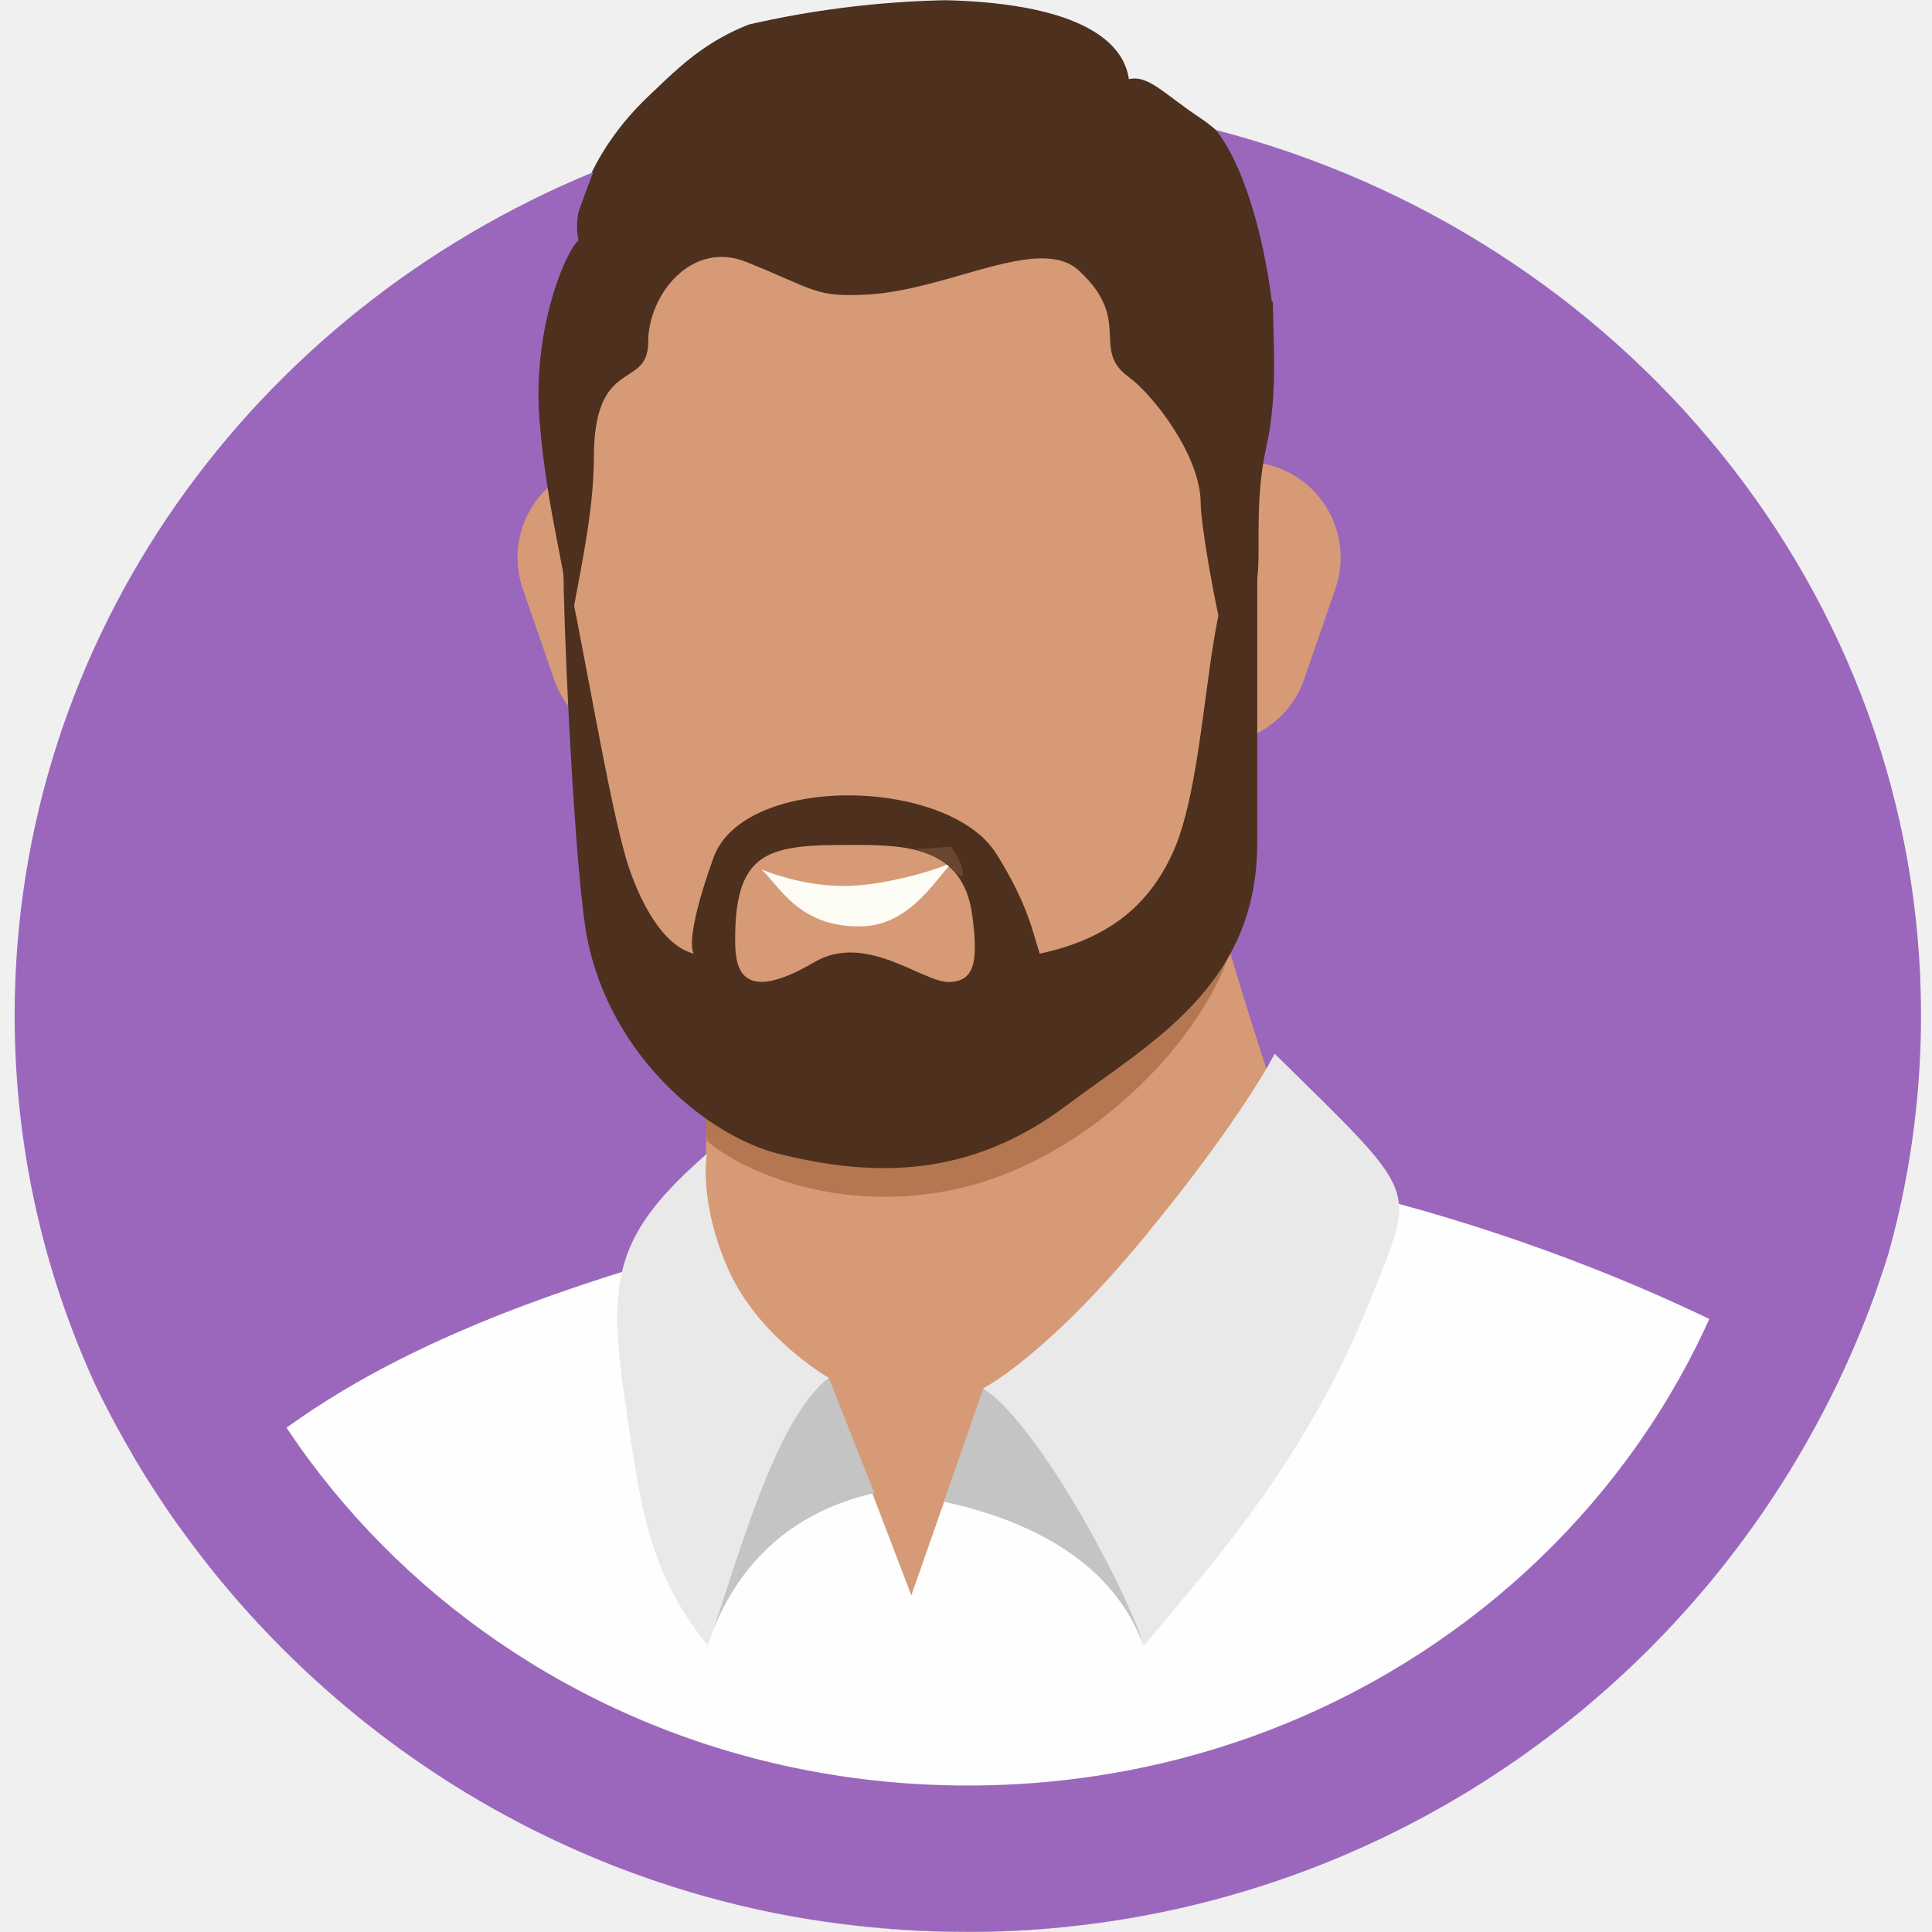
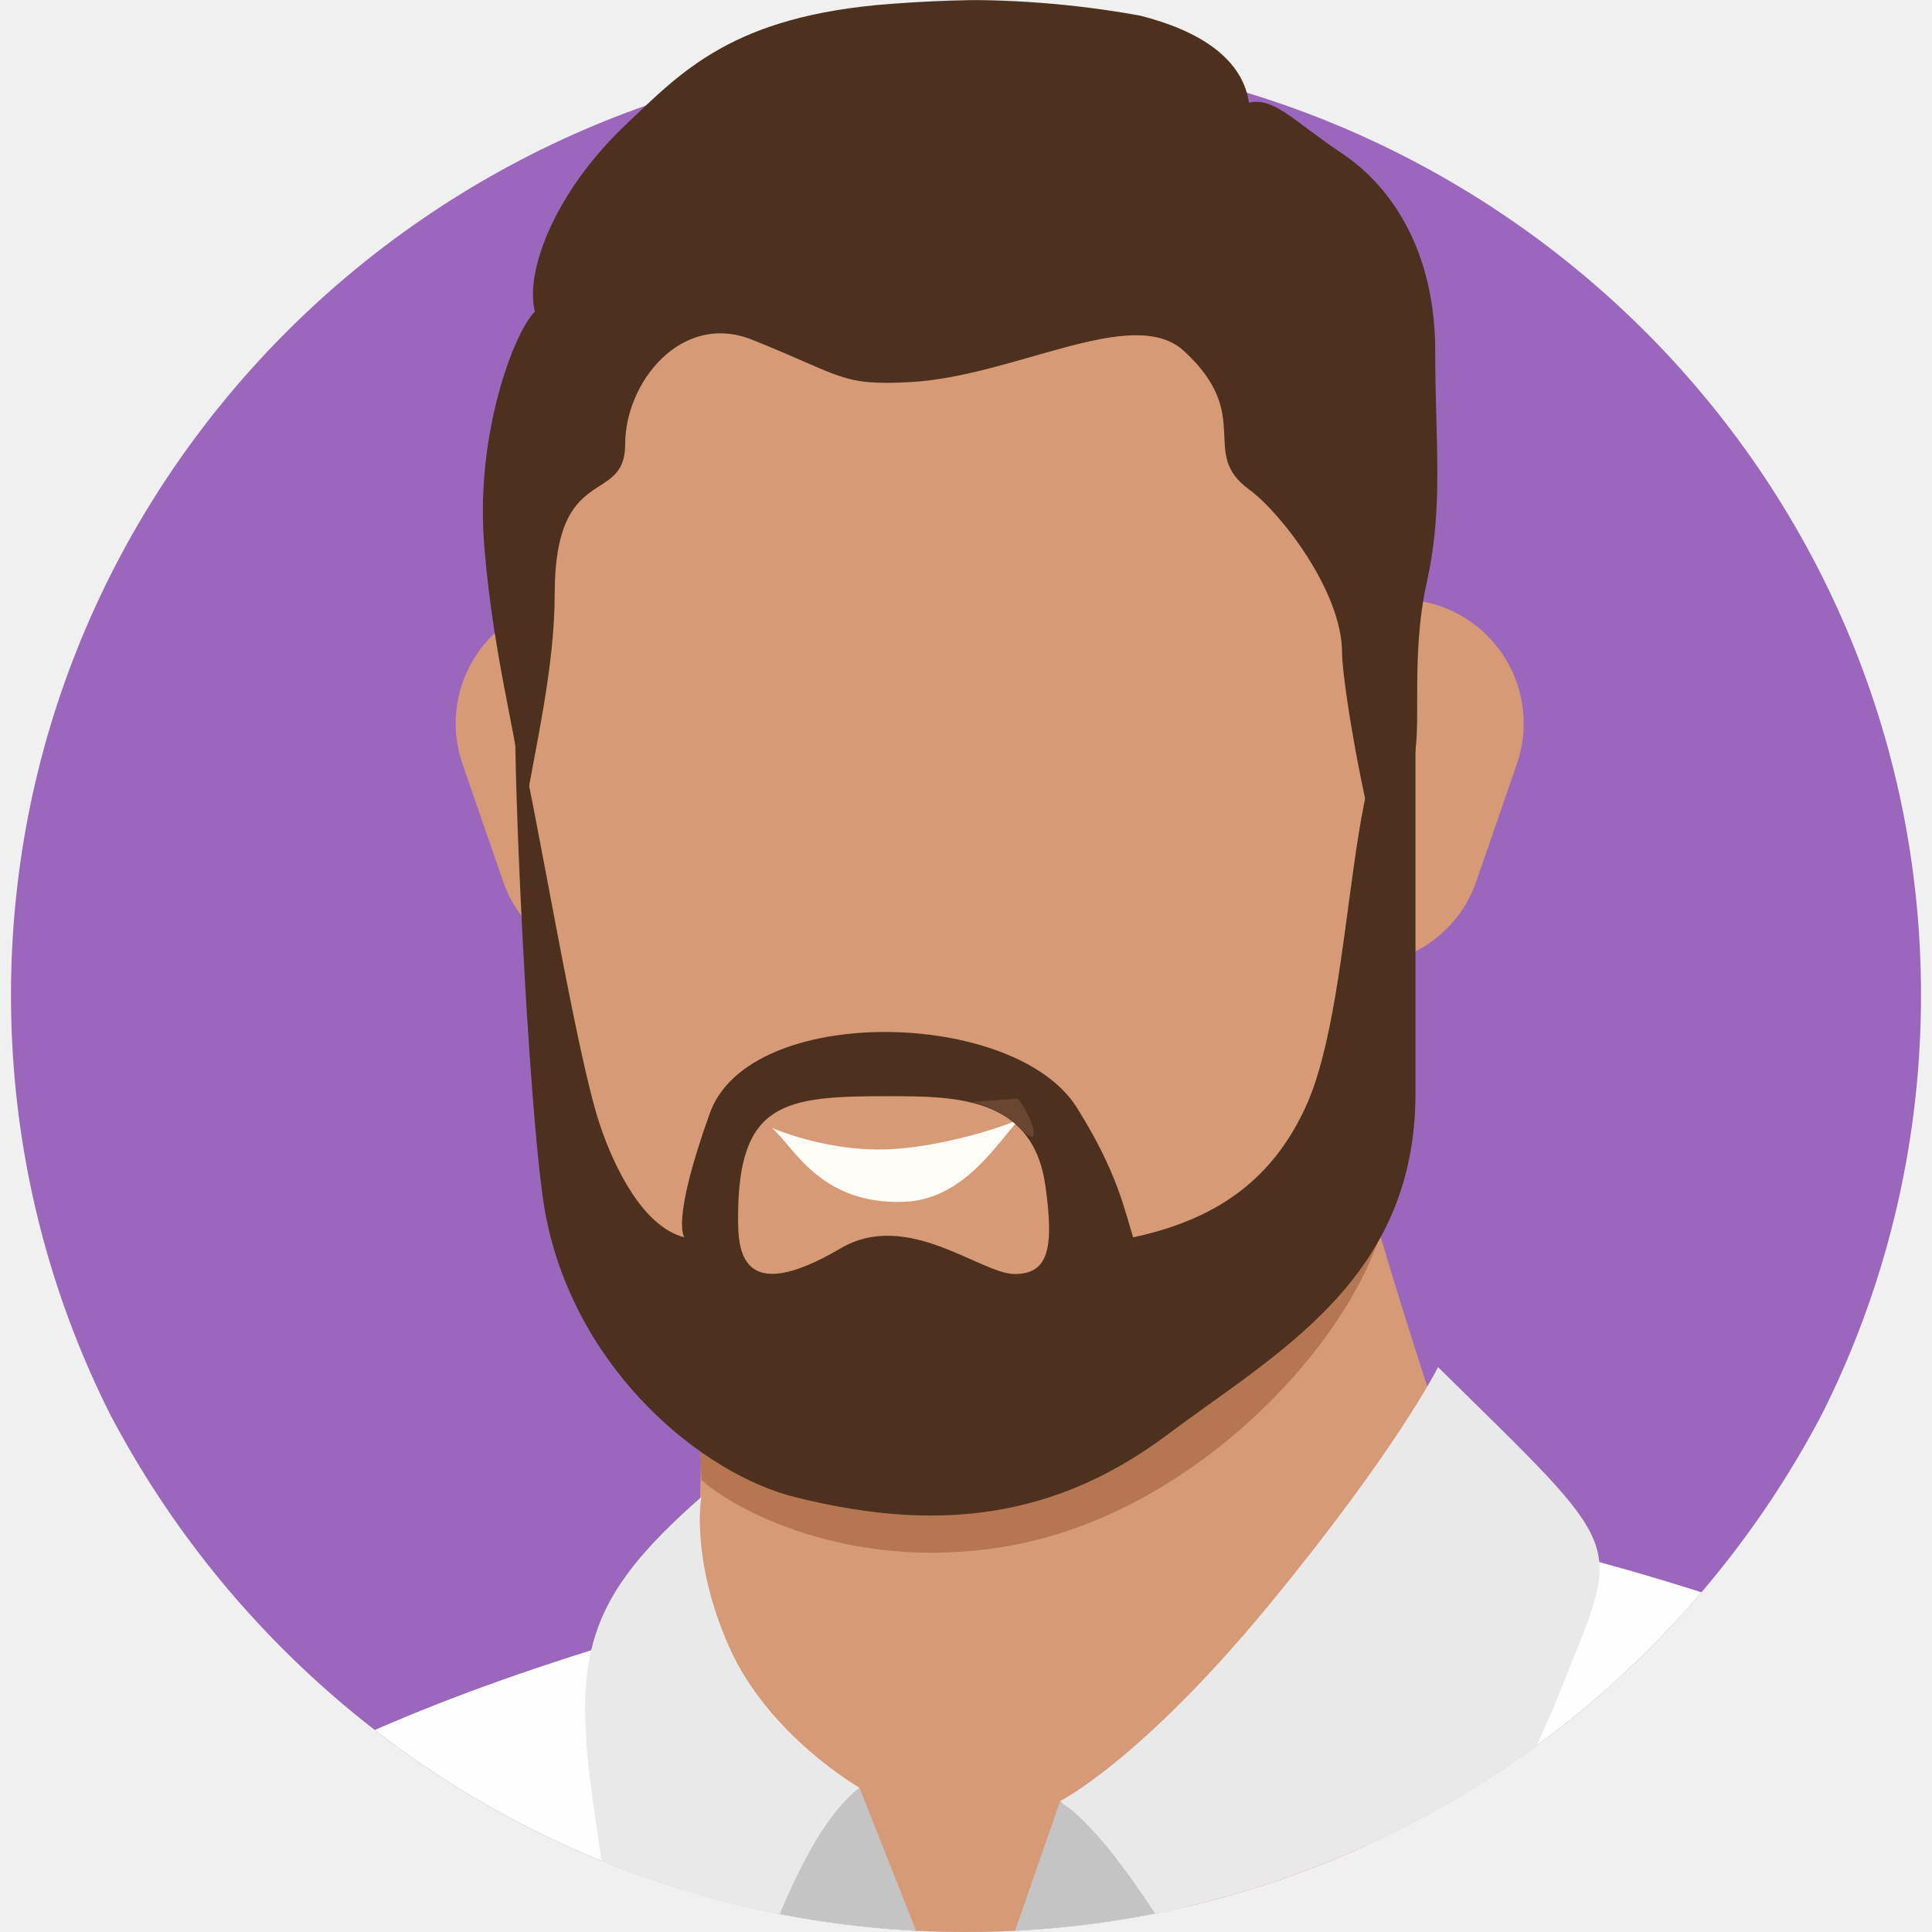
- <svg xmlns="http://www.w3.org/2000/svg" width="48" height="48" viewBox="0 0 48 48" fill="none">
-   <g clip-path="url(#clip0_15658_177409)">
-     <ellipse cx="24.136" cy="25.59" rx="23.409" ry="23.136" fill="#9B67BC" />
-     <path d="M50.962 60.937C52.677 80.743 55.213 96.373 35.408 98.088C15.603 99.802 2.093 83.602 0.379 63.796C-1.573 39.987 3.078 34.447 20.263 30.286C25.808 25.412 46.624 32.259 50.368 38.824C58.682 53.403 50.079 50.735 50.962 60.937Z" fill="#FEFEFE" />
-     <path d="M17.508 36.179C17.508 34.277 17.364 24.13 18.157 19.176C21.724 16.6 28.858 12.28 28.858 15.609C28.858 18.938 31.632 27.301 33.02 31.066C32.623 32.85 26.75 39.995 24.372 41.422C21.4 43.205 17.508 38.557 17.508 36.179Z" fill="#D69A77" />
-     <path d="M17.562 28.342L17.508 27.099C21.958 25.009 30.998 21.282 30.696 23.097C30.317 25.367 27.237 28.88 23.561 29.583C20.621 30.145 18.319 29.009 17.562 28.342Z" fill="#B57752" />
-     <path d="M22.642 39.636L24.433 34.524C25.413 34.524 27.719 37.511 28.75 39.004V43.365H21.608L17.184 40.796V34.823L20.595 34.285L22.642 39.636Z" fill="#FEFEFE" />
-     <path d="M23.453 37.31C26.426 37.959 27.871 39.364 28.426 40.931C27.647 38.121 25.561 35.149 24.426 34.5L23.453 37.31Z" fill="#C4C4C4" />
-     <path d="M21.724 37.095C19.346 37.635 18.171 39.203 17.616 40.77C18.395 37.96 19.454 34.879 20.589 34.23L21.724 37.095Z" fill="#C4C4C4" />
-     <path d="M14.59 11.952C14.59 7.392 18.287 3.695 22.847 3.695C27.458 3.695 31.176 7.473 31.103 12.084L30.977 19.98C30.91 24.223 27.614 27.713 23.381 28.022C18.633 28.369 14.59 24.611 14.59 19.85V11.952Z" fill="#D69A77" />
-     <rect x="29.459" y="10.828" width="4.756" height="7.134" rx="2.378" transform="rotate(19.0666 29.459 10.8281)" fill="#D69A77" />
-     <rect width="4.756" height="7.134" rx="2.378" transform="matrix(-0.94514 0.326667 0.326667 0.94514 16.7068 10.8281)" fill="#D69A77" />
-     <path d="M14.754 11.37C14.753 12.797 14.374 14.343 14.159 15.641C14.159 14.451 13.589 12.841 13.401 10.397C13.239 8.29 13.977 6.362 14.374 5.965C14.175 5.173 14.786 3.65 16.103 2.398C17.184 1.371 18.16 0.301 21.183 0.074C25.507 -0.25 27.833 0.507 28.047 1.966C28.534 1.858 28.904 2.321 29.831 2.939C30.804 3.587 31.614 4.842 31.614 6.722C31.614 8.506 31.776 9.695 31.452 11.154C31.126 12.622 31.38 14.018 31.182 14.613C31.182 20.828 29.831 13.455 29.831 12.505C29.831 11.317 28.64 9.801 28.047 9.37C27.085 8.672 28.154 7.965 26.804 6.722C25.826 5.821 23.561 7.208 21.562 7.317C20.234 7.388 20.281 7.204 18.535 6.506C17.184 5.965 16.103 7.317 16.103 8.506C16.103 9.695 14.754 8.829 14.754 11.37Z" fill="#4D301E" />
-     <path d="M14.59 23.315C14.295 21.84 13.995 15.784 13.995 13.803C14.392 15.388 15.141 20.105 15.617 21.531C15.89 22.352 16.445 23.495 17.238 23.693C17.238 23.693 16.968 23.423 17.724 21.315C18.481 19.207 23.561 19.315 24.75 21.207C25.55 22.479 25.669 23.207 25.831 23.693C27.615 23.315 28.563 22.428 29.128 21.207C30.155 18.991 29.885 13.479 31.236 13.803V20.937C31.236 24.504 28.576 25.904 26.48 27.477C24.102 29.26 21.724 29.26 19.346 28.666C17.616 28.233 15.184 26.288 14.59 23.315Z" fill="#4D301E" />
-     <path d="M18.265 23.313C18.265 21.1 19.157 20.992 21.119 20.992C22.427 20.992 23.914 20.992 24.152 22.719C24.314 23.898 24.215 24.397 23.561 24.397C22.907 24.397 21.508 23.154 20.227 23.907C18.286 25.048 18.265 23.907 18.265 23.313Z" fill="#D69A77" />
-     <path d="M21.127 22.008C22.078 21.972 23.277 21.612 23.666 21.422C23.283 21.788 22.635 22.968 21.447 23.013C19.821 23.074 19.323 21.936 18.913 21.6C19.316 21.761 20.177 22.043 21.127 22.008Z" fill="#FDFCF5" />
-     <path d="M23.832 21.746C23.582 21.59 23.507 21.314 22.751 21.098L23.622 21.035C23.902 21.393 24.028 21.869 23.832 21.746Z" fill="#684630" />
-     <path d="M28.432 40.88C27.72 38.91 25.655 35.269 24.426 34.493C24.426 34.493 25.975 33.717 28.432 30.733C30.89 27.748 31.669 26.18 31.669 26.18C35.344 29.801 35.181 29.422 34.047 32.287C32.414 36.408 29.928 39.05 28.432 40.88Z" fill="#EAE9E9" />
-     <path d="M17.585 40.879C18.292 38.917 19.212 35.301 20.589 34.231C20.589 34.231 18.852 33.236 18.098 31.545C17.345 29.853 17.562 28.664 17.562 28.664C15.346 30.61 15.076 31.691 15.508 34.663C15.915 37.457 16.102 39.055 17.585 40.879Z" fill="#EAE9E9" />
-     <circle cx="22.643" cy="45.365" r="0.811" fill="#D9D9D9" />
-     <path fill-rule="evenodd" clip-rule="evenodd" d="M31.596 7.487C38.976 10.352 44.091 17.286 44.091 25.224C44.091 35.66 35.252 44.361 24.046 44.361C12.839 44.361 4 35.66 4 25.224C4 18.481 7.691 12.462 13.327 9.047C13.419 7.96 14.258 5.508 14.74 4.277C6.287 7.754 0.364 15.824 0.364 25.224C0.364 37.801 10.966 47.997 24.046 47.997C37.125 47.997 47.727 37.801 47.727 25.224C47.727 14.697 40.3 5.839 30.209 3.23C31.041 4.282 31.469 6.385 31.596 7.487Z" fill="#9B67BC" />
+ <svg xmlns="http://www.w3.org/2000/svg" width="528" height="528" viewBox="0 0 528 528" fill="none">
+   <g clip-path="url(#clip0_15658_177408)">
+     <ellipse cx="264" cy="271.959" rx="261" ry="257.959" fill="#9B67BC" />
+     <path d="M668.376 869.717C692.843 1152.38 729.047 1375.47 446.382 1399.93C163.716 1424.4 -29.091 1193.19 -53.557 910.524C-81.421 570.718 -15.04 491.645 230.227 432.255C309.373 362.694 606.455 460.415 659.898 554.119C778.559 762.18 655.773 724.107 668.376 869.717Z" fill="#FEFEFE" />
+     <path d="M190.912 516.329C190.912 489.177 188.856 344.368 200.169 273.66C251.079 236.892 352.898 175.235 352.898 222.75C352.898 270.266 392.495 389.621 412.293 443.359C406.636 468.814 322.815 570.787 288.875 591.151C246.45 616.606 190.912 550.269 190.912 516.329Z" fill="#D69A77" />
+     <path d="M191.683 404.48L190.912 386.738C254.421 356.912 383.443 303.708 379.124 329.625C373.724 362.022 329.757 412.161 277.304 422.188C235.342 430.21 202.482 413.993 191.683 404.48Z" fill="#B57752" />
+     <path d="M264.191 565.693L289.739 492.739C303.735 492.739 336.648 535.366 351.355 556.68V618.917H249.422L186.284 582.257V497.001L234.969 489.328L264.191 565.693Z" fill="#FEFEFE" />
+     <path d="M275.761 532.526C318.186 541.782 338.809 561.838 346.726 584.207C335.619 544.096 305.844 501.672 289.646 492.415L275.761 532.526Z" fill="#C4C4C4" />
+     <path d="M251.078 529.44C217.138 537.154 200.372 559.523 192.455 581.893C203.562 541.782 218.681 497.815 234.88 488.558L251.078 529.44Z" fill="#C4C4C4" />
+     <path d="M149.259 170.585C149.259 105.501 202.02 52.74 267.103 52.74C332.92 52.74 385.98 106.651 384.933 172.459L383.14 285.161C382.176 345.719 335.137 395.522 274.732 399.937C206.966 404.89 149.259 351.247 149.259 283.3V170.585Z" fill="#D69A77" />
+     <rect x="361.475" y="154.561" width="67.88" height="101.819" rx="33.94" transform="rotate(19.0666 361.475 154.561)" fill="#D69A77" />
+     <rect width="67.88" height="101.819" rx="33.94" transform="matrix(-0.94514 0.326667 0.326667 0.94514 179.474 154.561)" fill="#D69A77" />
+     <path d="M151.596 162.277C151.596 182.641 146.174 204.701 143.111 223.227C143.11 206.248 134.972 183.274 132.289 148.392C129.975 118.309 140.516 90.805 146.174 85.141C143.346 73.835 152.061 52.09 170.857 34.229C186.285 19.57 200.221 4.298 243.365 1.061C305.074 -3.569 338.264 7.234 341.328 28.055C348.27 26.512 353.55 33.123 366.782 41.943C380.667 51.197 392.237 69.106 392.237 95.938C392.237 121.393 394.551 138.362 389.923 159.189C385.267 180.143 388.895 200.073 386.066 208.558C386.066 297.262 366.782 192.036 366.782 178.473C366.782 161.52 349.79 139.876 341.328 133.734C327.593 123.767 342.848 113.681 323.586 95.938C309.631 83.084 277.305 102.88 248.764 104.423C229.819 105.447 230.481 102.817 205.568 92.852C186.284 85.139 170.857 104.425 170.857 121.395C170.857 138.365 151.596 126.01 151.596 162.277Z" fill="#4D301E" />
+     <path d="M149.259 332.75C145.049 311.701 140.774 225.274 140.774 196.991C146.431 219.617 157.127 286.931 163.915 307.295C167.82 319.011 175.742 335.318 187.055 338.147C187.055 338.147 183.199 334.29 193.998 304.207C204.797 274.124 277.304 275.667 294.274 302.667C305.679 320.813 307.387 331.204 309.702 338.147C335.156 332.747 348.682 320.086 356.754 302.667C371.41 271.041 367.553 192.365 386.837 196.991V298.81C386.837 349.72 348.876 369.705 318.958 392.144C285.018 417.599 251.078 417.599 217.138 409.114C192.444 402.941 157.744 375.175 149.259 332.75Z" fill="#4D301E" />
+     <path d="M201.711 332.701C201.712 301.119 214.443 299.579 242.448 299.579C261.118 299.579 282.334 299.579 285.727 324.228C288.042 341.044 286.64 348.174 277.305 348.174C267.97 348.174 247.993 330.433 229.718 341.174C202.008 357.461 201.711 341.174 201.711 332.701Z" fill="#D69A77" />
+     <path d="M242.56 314.108C256.127 313.598 273.241 308.464 278.8 305.747C273.335 310.97 264.077 327.813 247.119 328.449C223.919 329.32 216.809 313.092 210.968 308.293C216.715 310.587 228.994 314.617 242.56 314.108Z" fill="#FDFCF5" />
+     <path d="M281.161 310.382C277.6 308.151 276.533 304.206 265.734 301.122L278.164 300.229C282.168 305.334 283.964 312.138 281.161 310.382Z" fill="#684630" />
+     <path d="M346.823 583.435C336.658 555.321 307.18 503.352 289.646 492.277C289.646 492.277 311.754 481.201 346.823 438.604C381.891 396.007 393.008 373.626 393.008 373.626C445.46 425.307 443.146 419.907 426.948 460.789C403.644 519.605 368.169 557.309 346.823 583.435Z" fill="#EAE9E9" />
+     <path d="M192.013 583.435C202.092 555.435 215.225 503.831 234.879 488.558C234.879 488.558 210.09 474.367 199.335 450.222C188.579 426.078 191.683 409.108 191.683 409.108C160.058 436.877 156.201 452.304 162.372 494.729C168.172 534.605 170.847 557.415 192.013 583.435Z" fill="#EAE9E9" />
  </g>
  <defs>
-     <clipPath id="clip0_15658_177409">
-       <path d="M0 24C0 10.745 10.745 0 24 0C37.255 0 48 10.745 48 24C48 37.255 37.255 48 24 48C10.745 48 0 37.255 0 24Z" fill="white" />
+     <clipPath id="clip0_15658_177408">
+       <path d="M0 264C0 118.197 118.197 0 264 0C409.803 0 528 118.197 528 264C528 409.803 409.803 528 264 528C118.197 528 0 409.803 0 264Z" fill="white" />
    </clipPath>
  </defs>
</svg>
